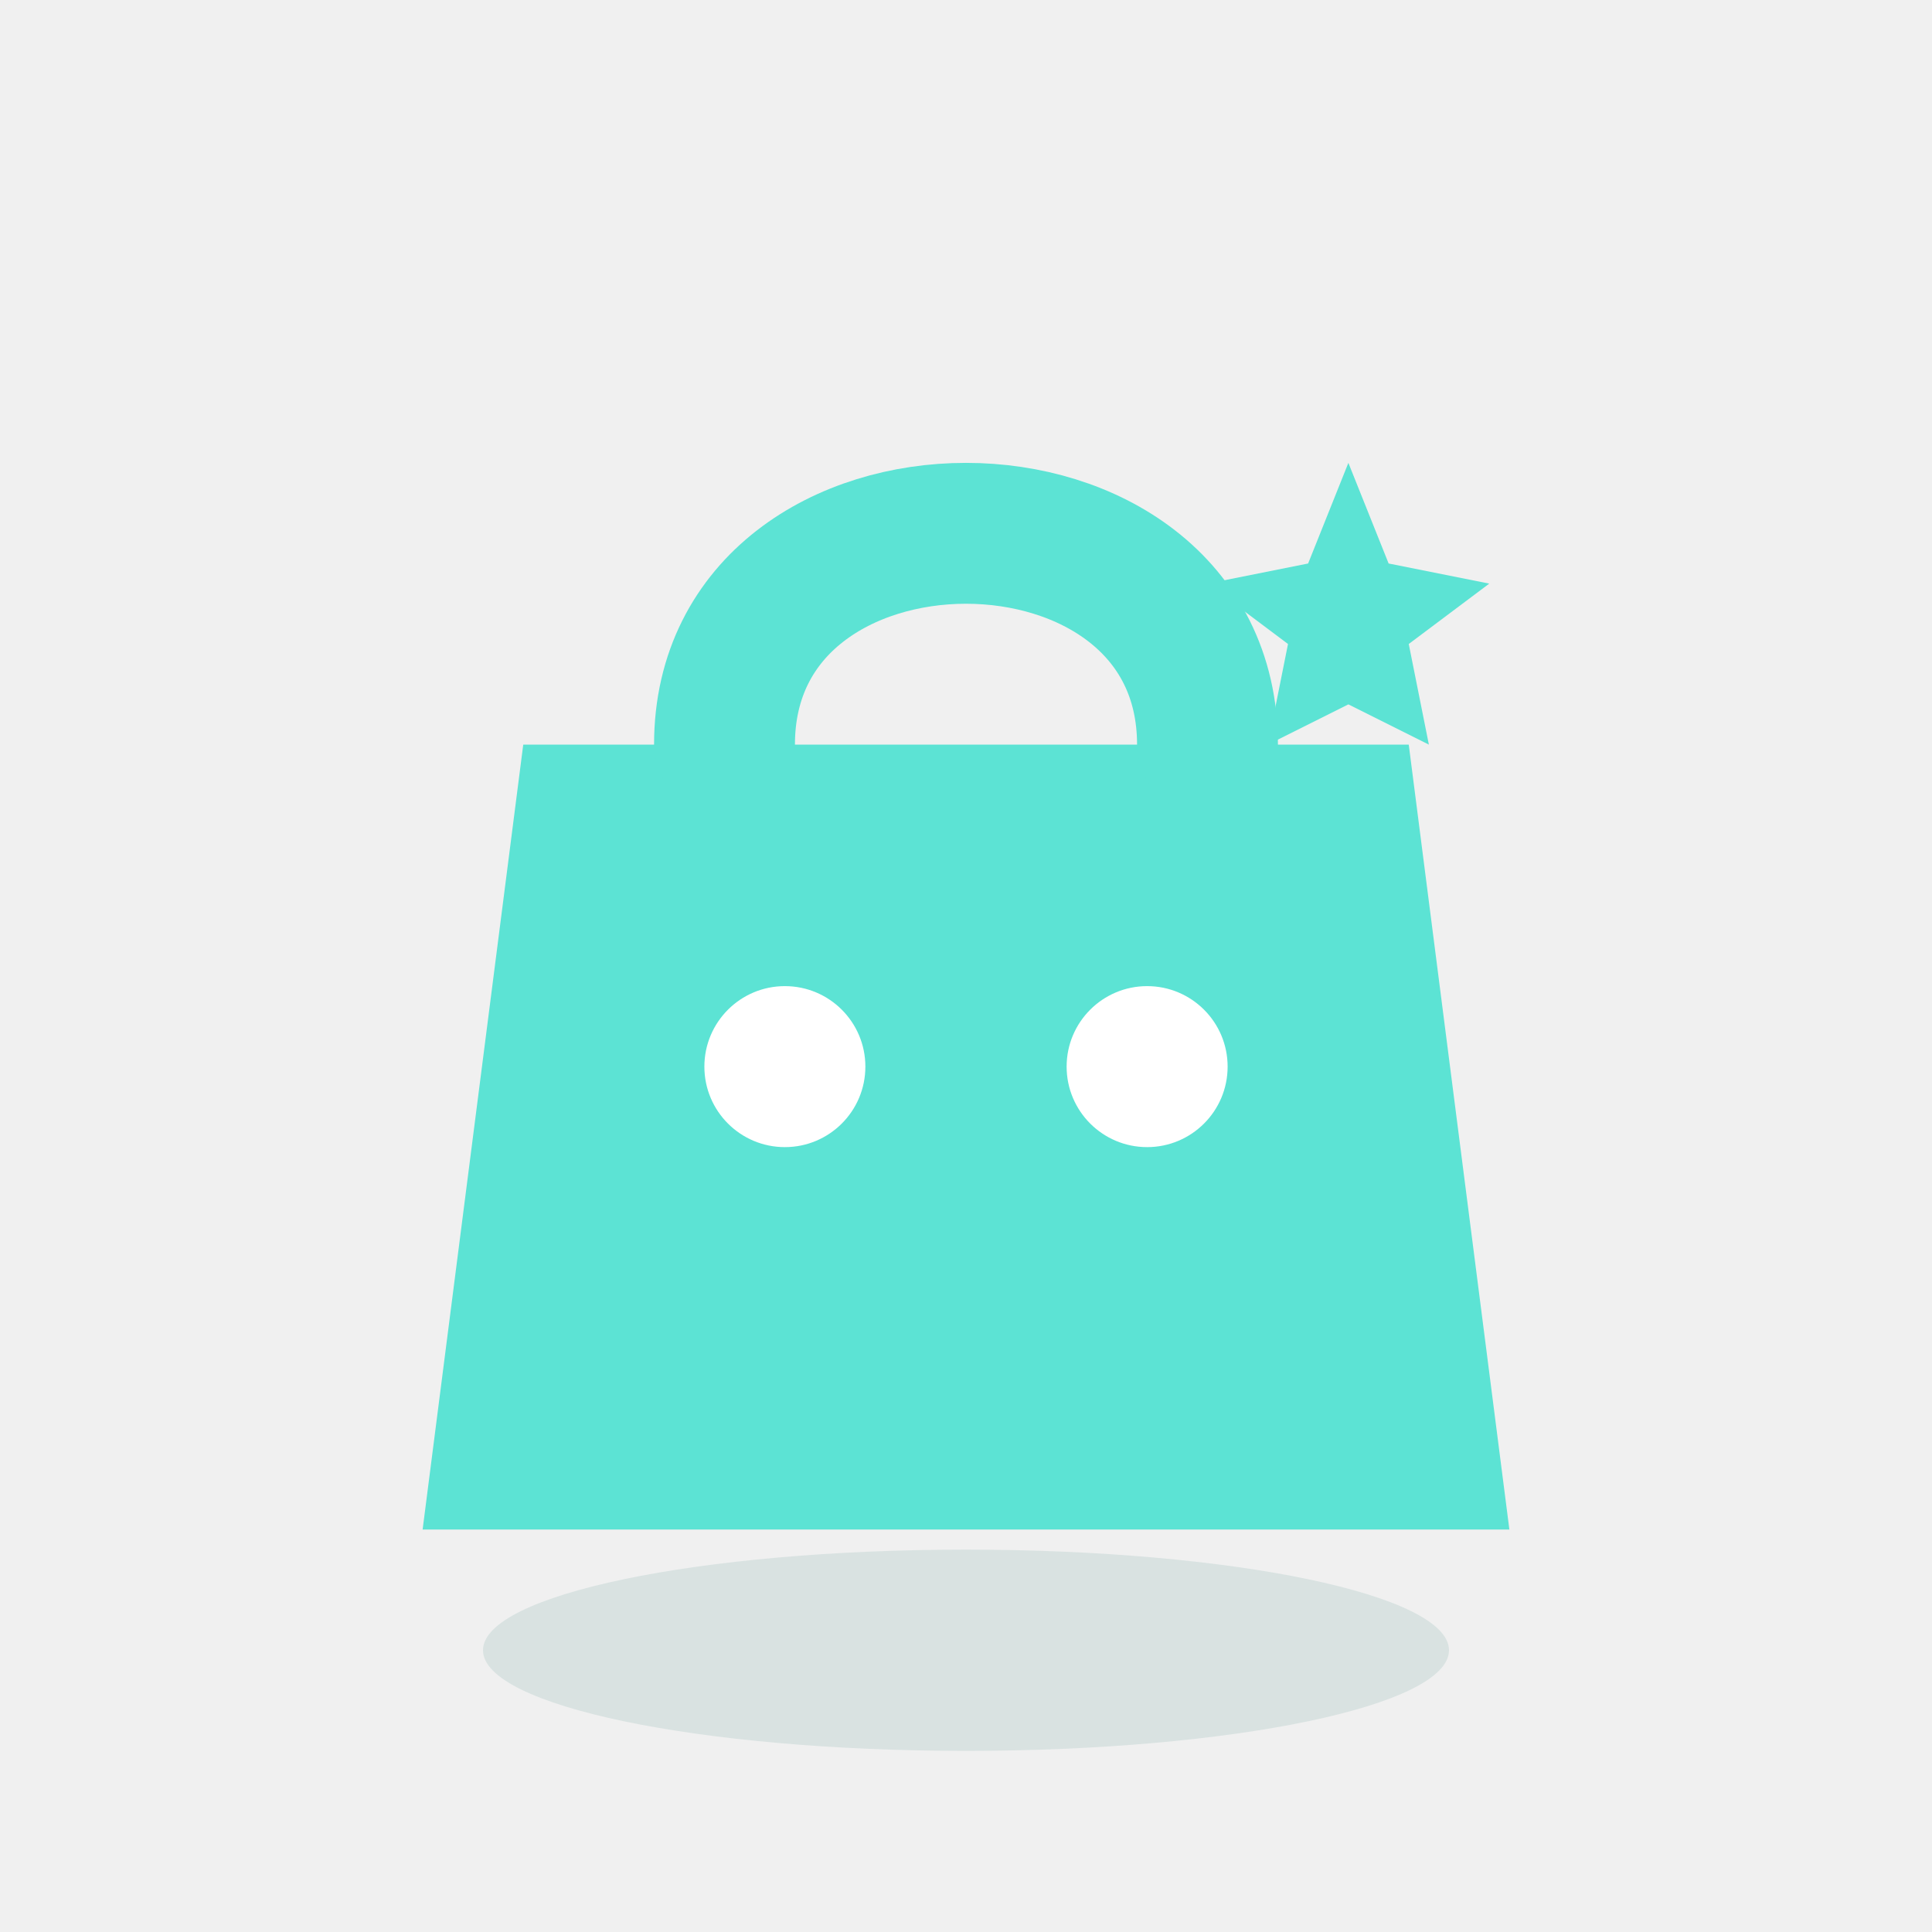
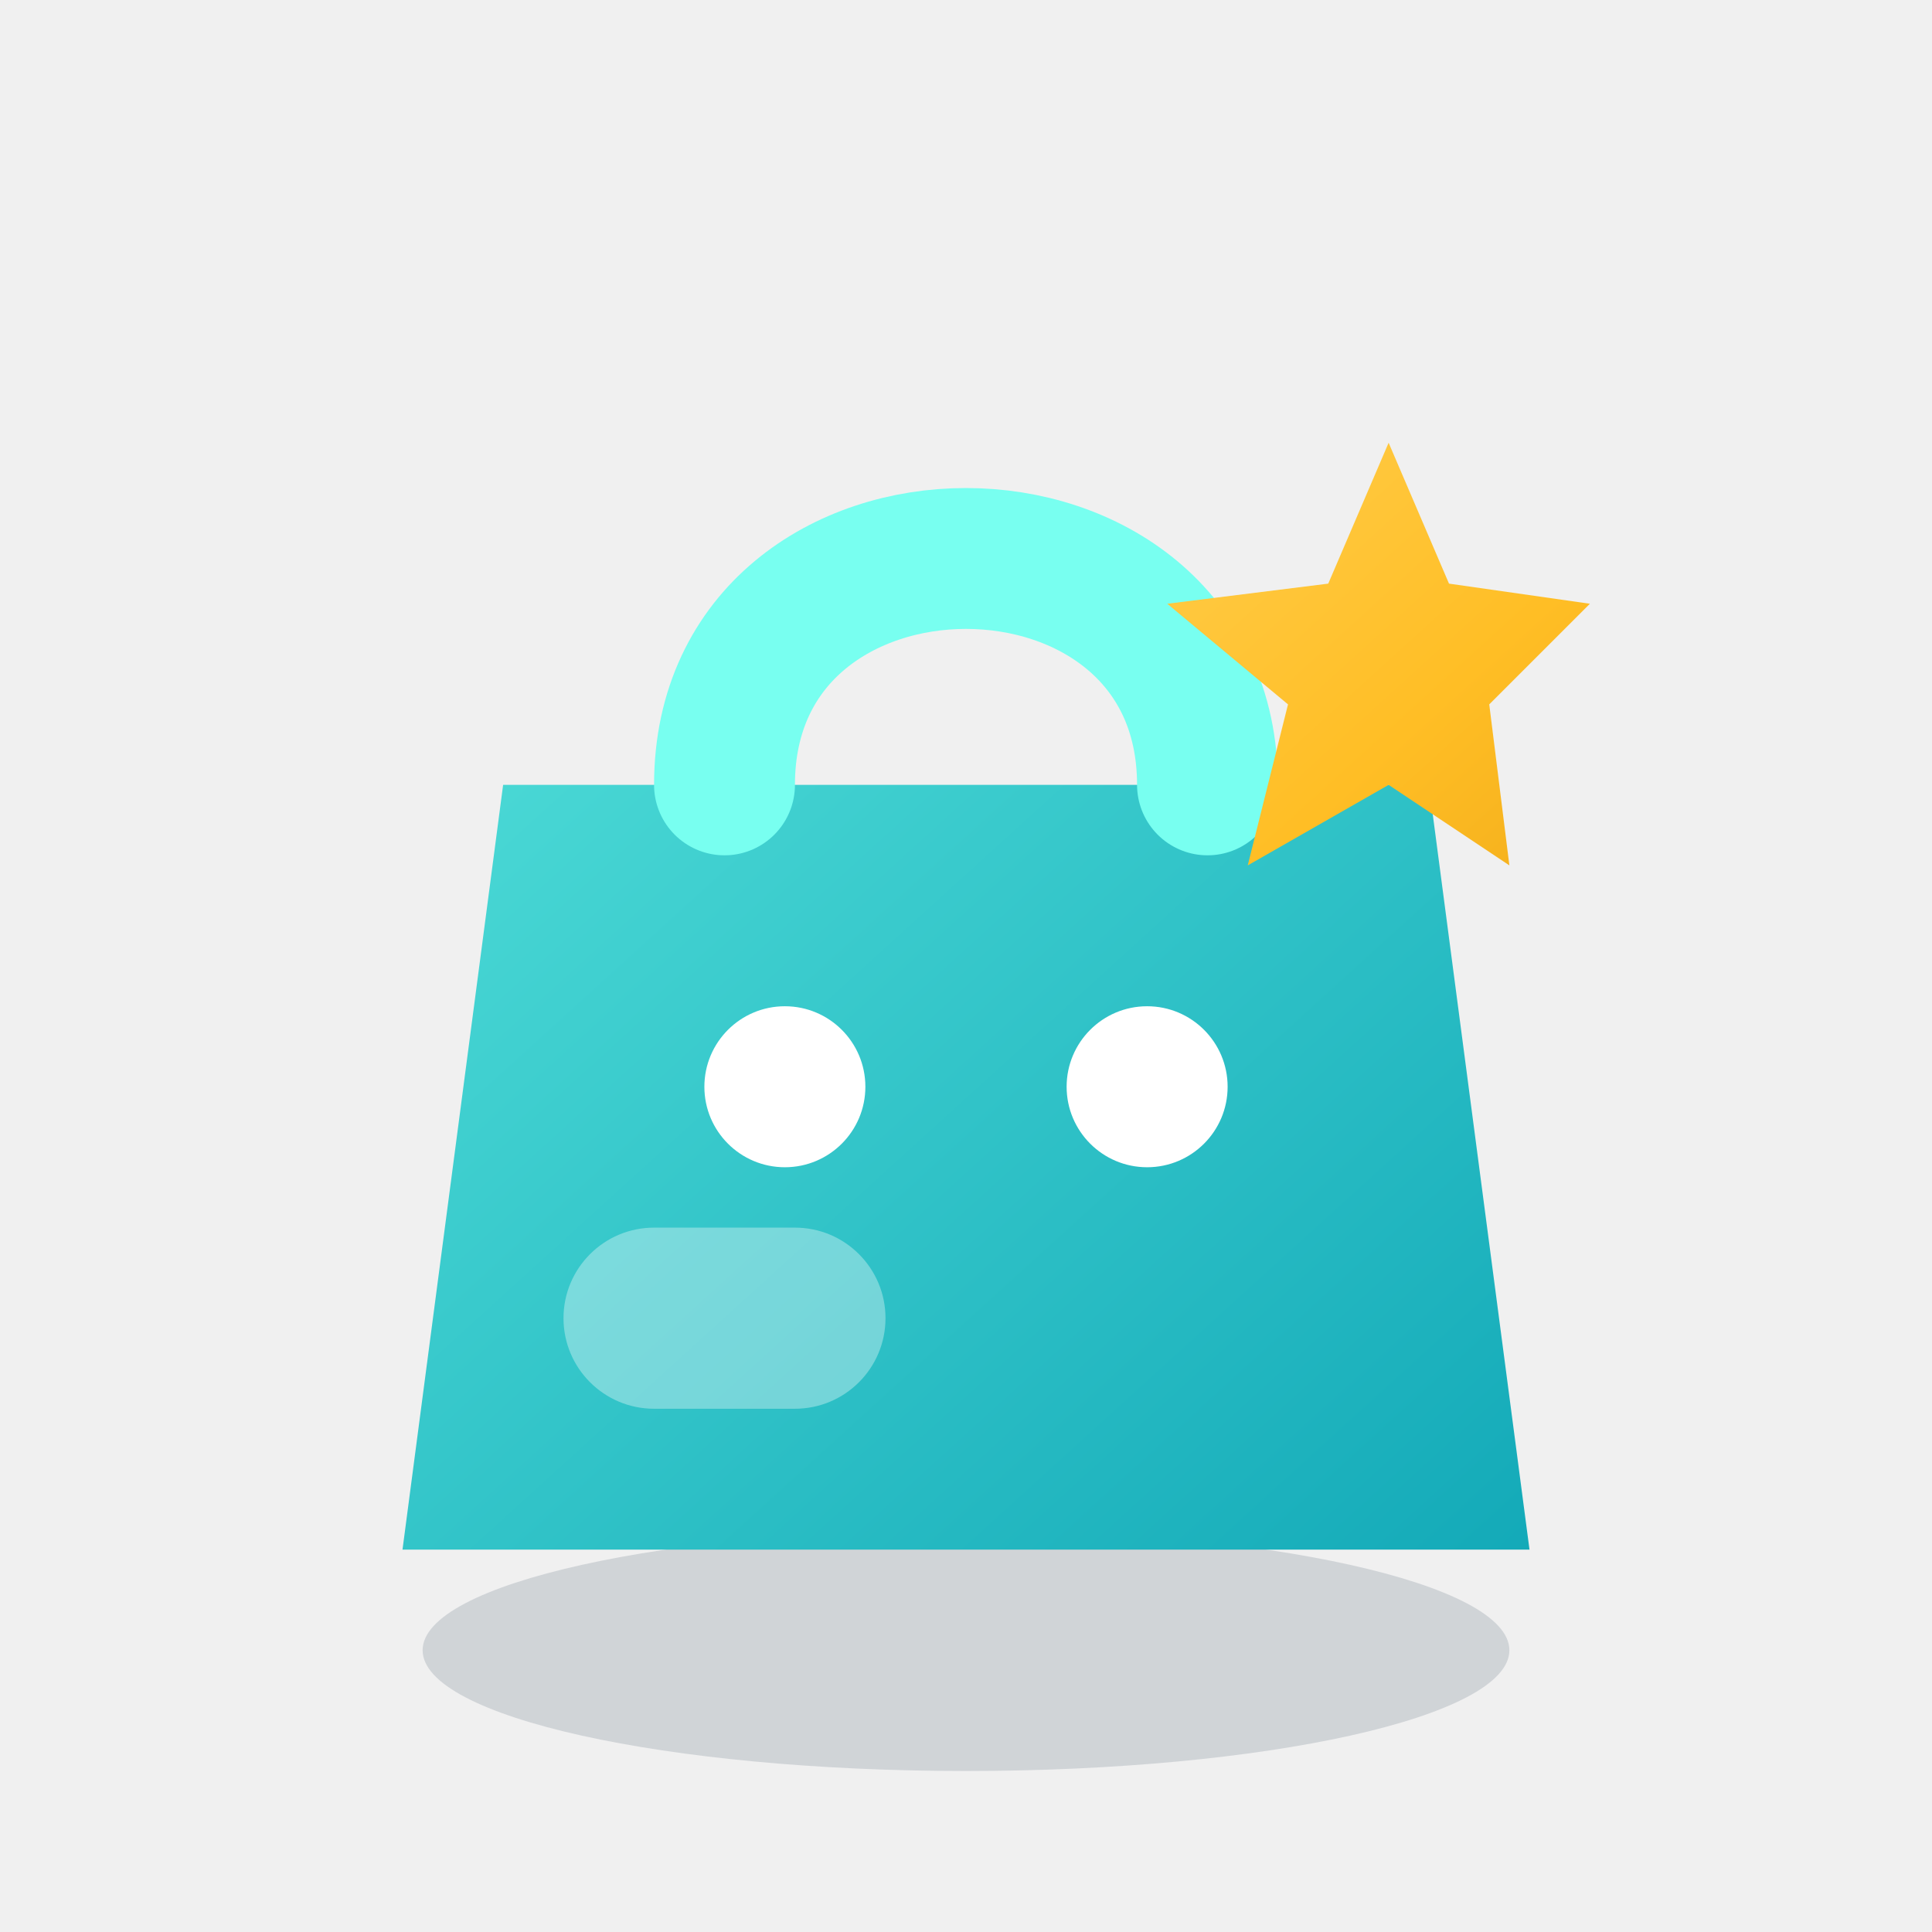
- <svg xmlns="http://www.w3.org/2000/svg" width="96" height="96" viewBox="0 0 96 96" role="img" aria-label="TapGo Marketplace micro illustration">
+ <svg xmlns="http://www.w3.org/2000/svg" width="96" height="96" viewBox="0 0 96 96" fill="none" role="img" aria-label="TapGo Marketplace 3D service icon">
  <defs>
-     <linearGradient id="g" x1="12" y1="8" x2="84" y2="88">
-       <stop stop-color="#5CE3D4" />
-       <stop offset="1" stop-color="#10AD9D" />
+     <linearGradient id="blue" x1="18" y1="16" x2="78" y2="82" gradientUnits="userSpaceOnUse">
+       <stop stop-color="#45C5FF" />
+       <stop offset="0.54" stop-color="#1E7BFF" />
+       <stop offset="1" stop-color="#1754D8" />
+     </linearGradient>
+     <linearGradient id="cyan" x1="18" y1="16" x2="78" y2="82" gradientUnits="userSpaceOnUse">
+       <stop stop-color="#5BE7DE" />
+       <stop offset="1" stop-color="#0FA6B6" />
+     </linearGradient>
+     <linearGradient id="green" x1="18" y1="16" x2="78" y2="82" gradientUnits="userSpaceOnUse">
+       <stop stop-color="#72E6A4" />
+       <stop offset="1" stop-color="#16A66A" />
+     </linearGradient>
+     <linearGradient id="orange" x1="18" y1="16" x2="78" y2="82" gradientUnits="userSpaceOnUse">
+       <stop stop-color="#FFD15D" />
+       <stop offset="0.5" stop-color="#FF8A2A" />
+       <stop offset="1" stop-color="#F05A24" />
+     </linearGradient>
+     <linearGradient id="gold" x1="18" y1="16" x2="78" y2="82" gradientUnits="userSpaceOnUse">
+       <stop stop-color="#FFE58A" />
+       <stop offset="0.56" stop-color="#FFBE25" />
+       <stop offset="1" stop-color="#D88A06" />
+     </linearGradient>
+     <linearGradient id="purple" x1="18" y1="16" x2="78" y2="82" gradientUnits="userSpaceOnUse">
+       <stop stop-color="#C8B5FF" />
+       <stop offset="1" stop-color="#6D55F2" />
+     </linearGradient>
+     <linearGradient id="red" x1="18" y1="16" x2="78" y2="82" gradientUnits="userSpaceOnUse">
+       <stop stop-color="#FF9D8D" />
+       <stop offset="1" stop-color="#EC3F54" />
+     </linearGradient>
+     <linearGradient id="slate" x1="18" y1="16" x2="78" y2="82" gradientUnits="userSpaceOnUse">
+       <stop stop-color="#A8B8CC" />
+       <stop offset="1" stop-color="#27435E" />
+     </linearGradient>
+     <linearGradient id="white" x1="24" y1="14" x2="72" y2="76" gradientUnits="userSpaceOnUse">
+       <stop stop-color="#FFFFFF" />
+       <stop offset="1" stop-color="#E9F3FF" />
    </linearGradient>
  </defs>
-   <ellipse cx="48" cy="82" rx="24" ry="5" fill="#07665D" opacity="0.10" />
-   <path d="M26 37h44l5 39H21Z" fill="url(#g)" />
-   <path d="M36 37c0-14 24-14 24 0" fill="none" stroke="#5CE3D4" stroke-width="7" stroke-linecap="round" />
-   <circle cx="39" cy="53" r="4" fill="#FFFFFF" />
-   <circle cx="57" cy="53" r="4" fill="#FFFFFF" />
-   <path d="M67 23l2 5 5 1-4 3 1 5-4-2-4 2 1-5-4-3 5-1Z" fill="#5CE3D4" />
+   <ellipse cx="48" cy="82" rx="27" ry="6" fill="#07213D" opacity="0.14" />
+   <path d="M25 39h46l5 38H20Z" fill="url(#cyan)" />
+   <path d="M36 39c0-15 24-15 24 0" stroke="#78FFF0" stroke-width="7" stroke-linecap="round" fill="none" />
+   <circle cx="39" cy="54" r="4" fill="#FFFFFF" />
+   <circle cx="57" cy="54" r="4" fill="#FFFFFF" />
+   <rect x="28" y="61" width="16" height="9" rx="4.5" fill="#FFFFFF" opacity="0.34" />
+   <path d="M69 22l3 7 7 1-5 5 1 8-6-4-7 4 2-8-6-5 8-1Z" fill="url(#gold)" />
</svg>
